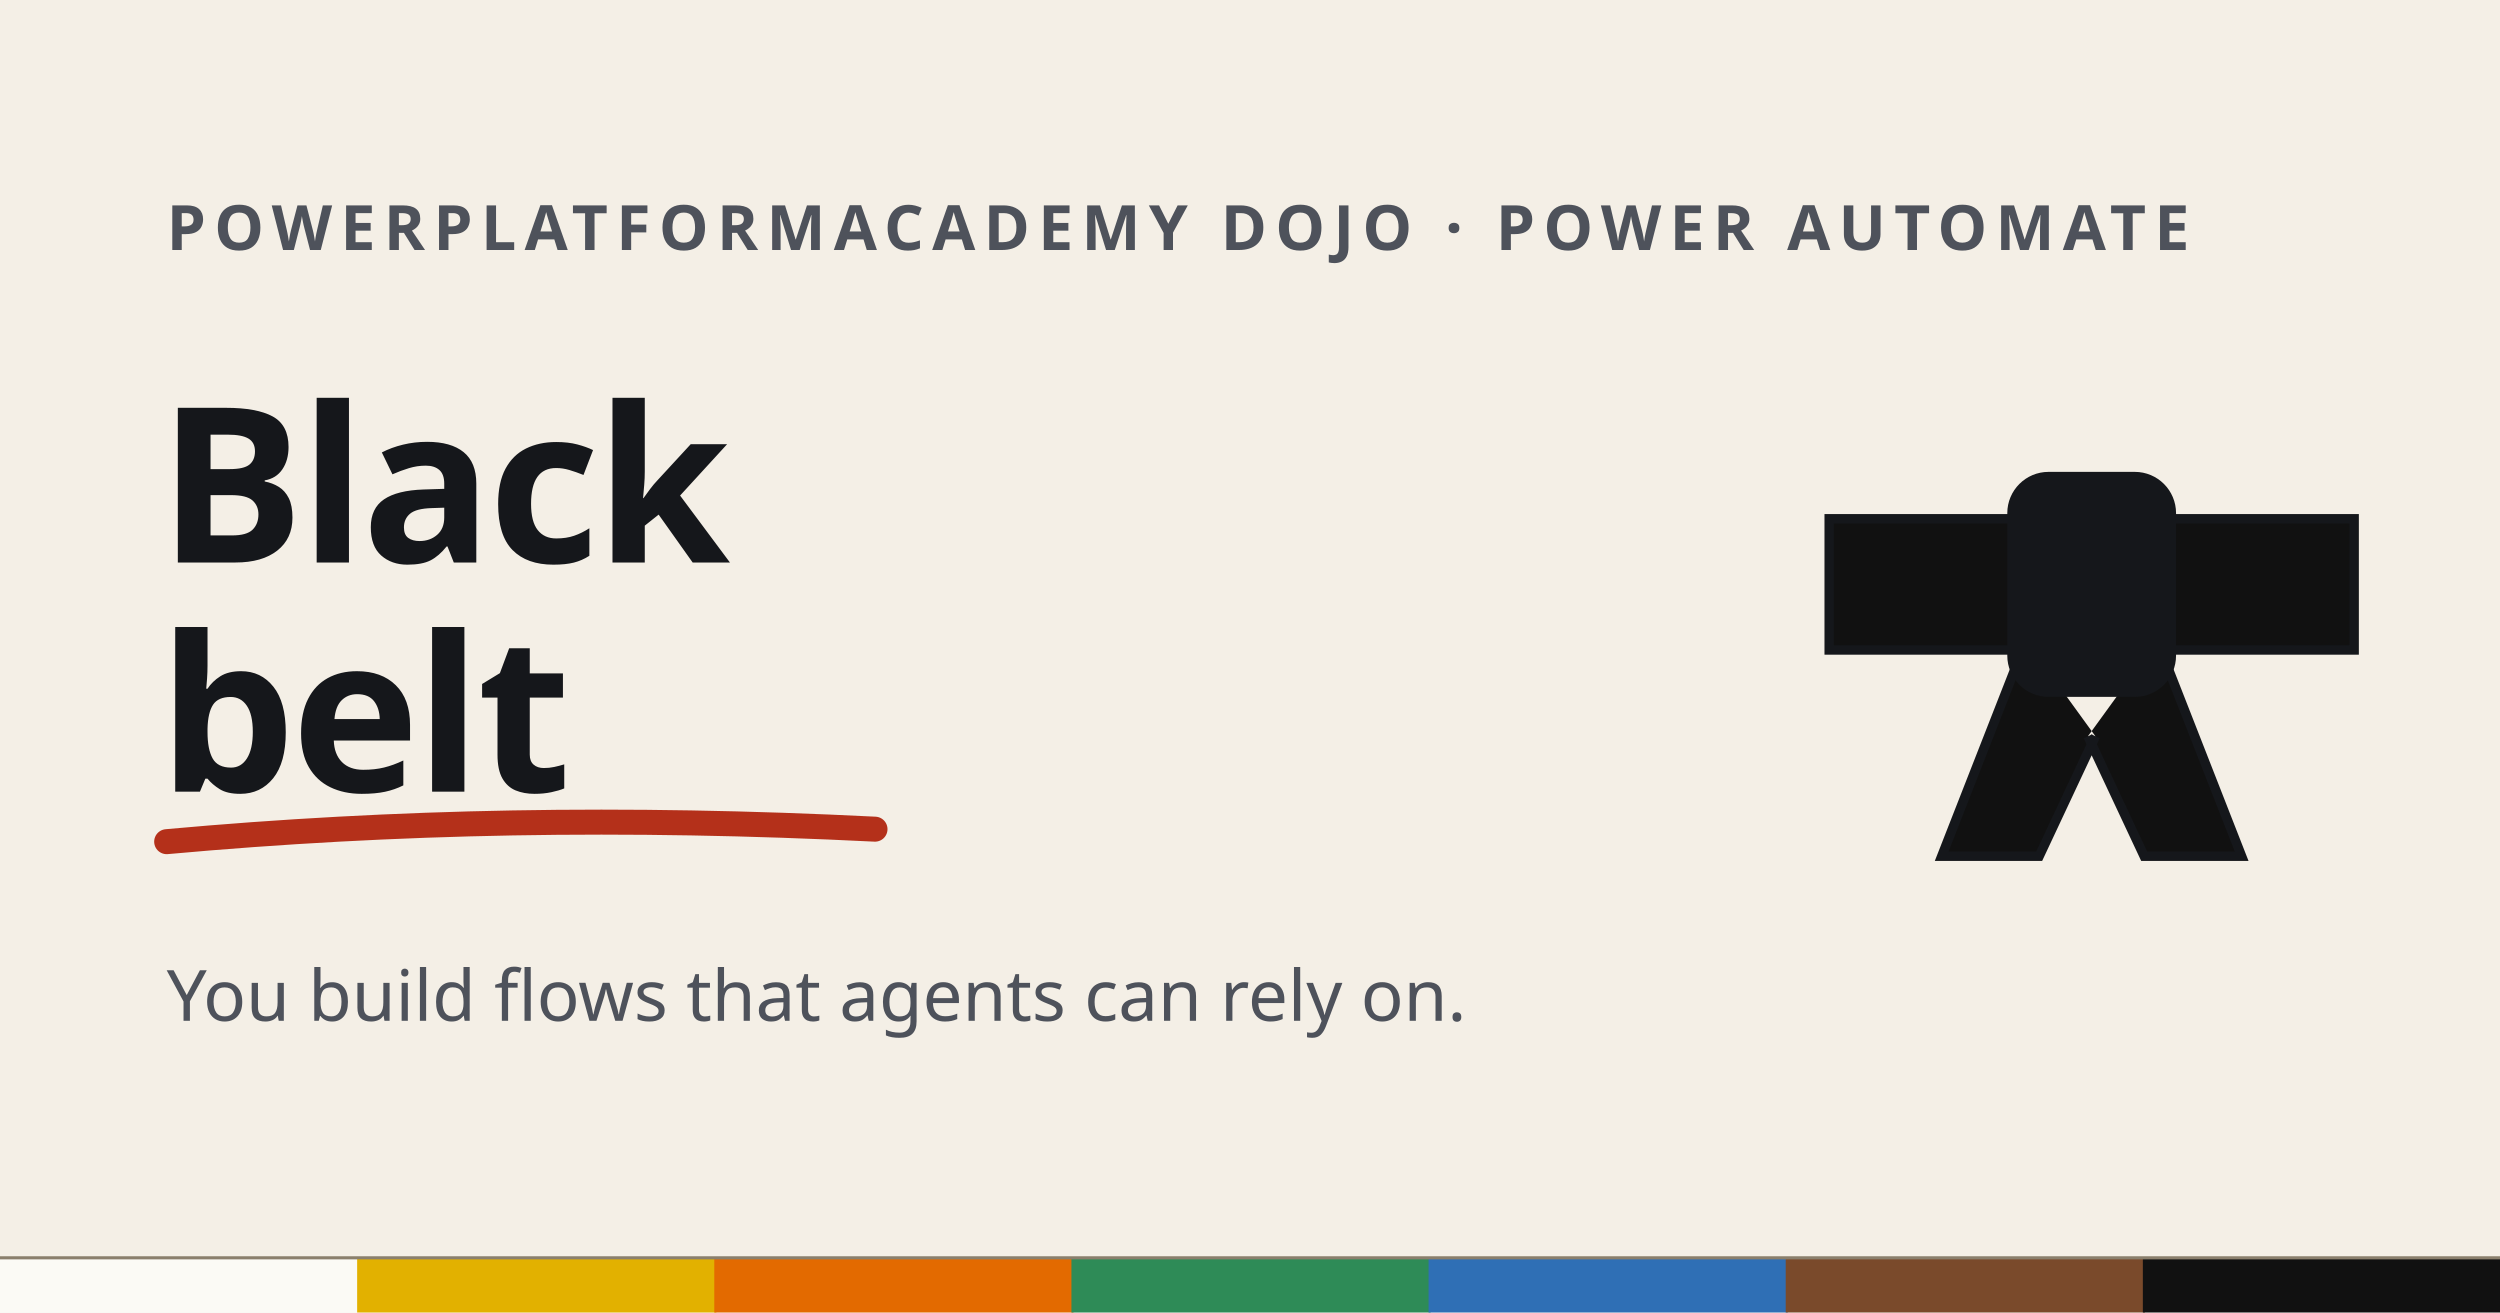
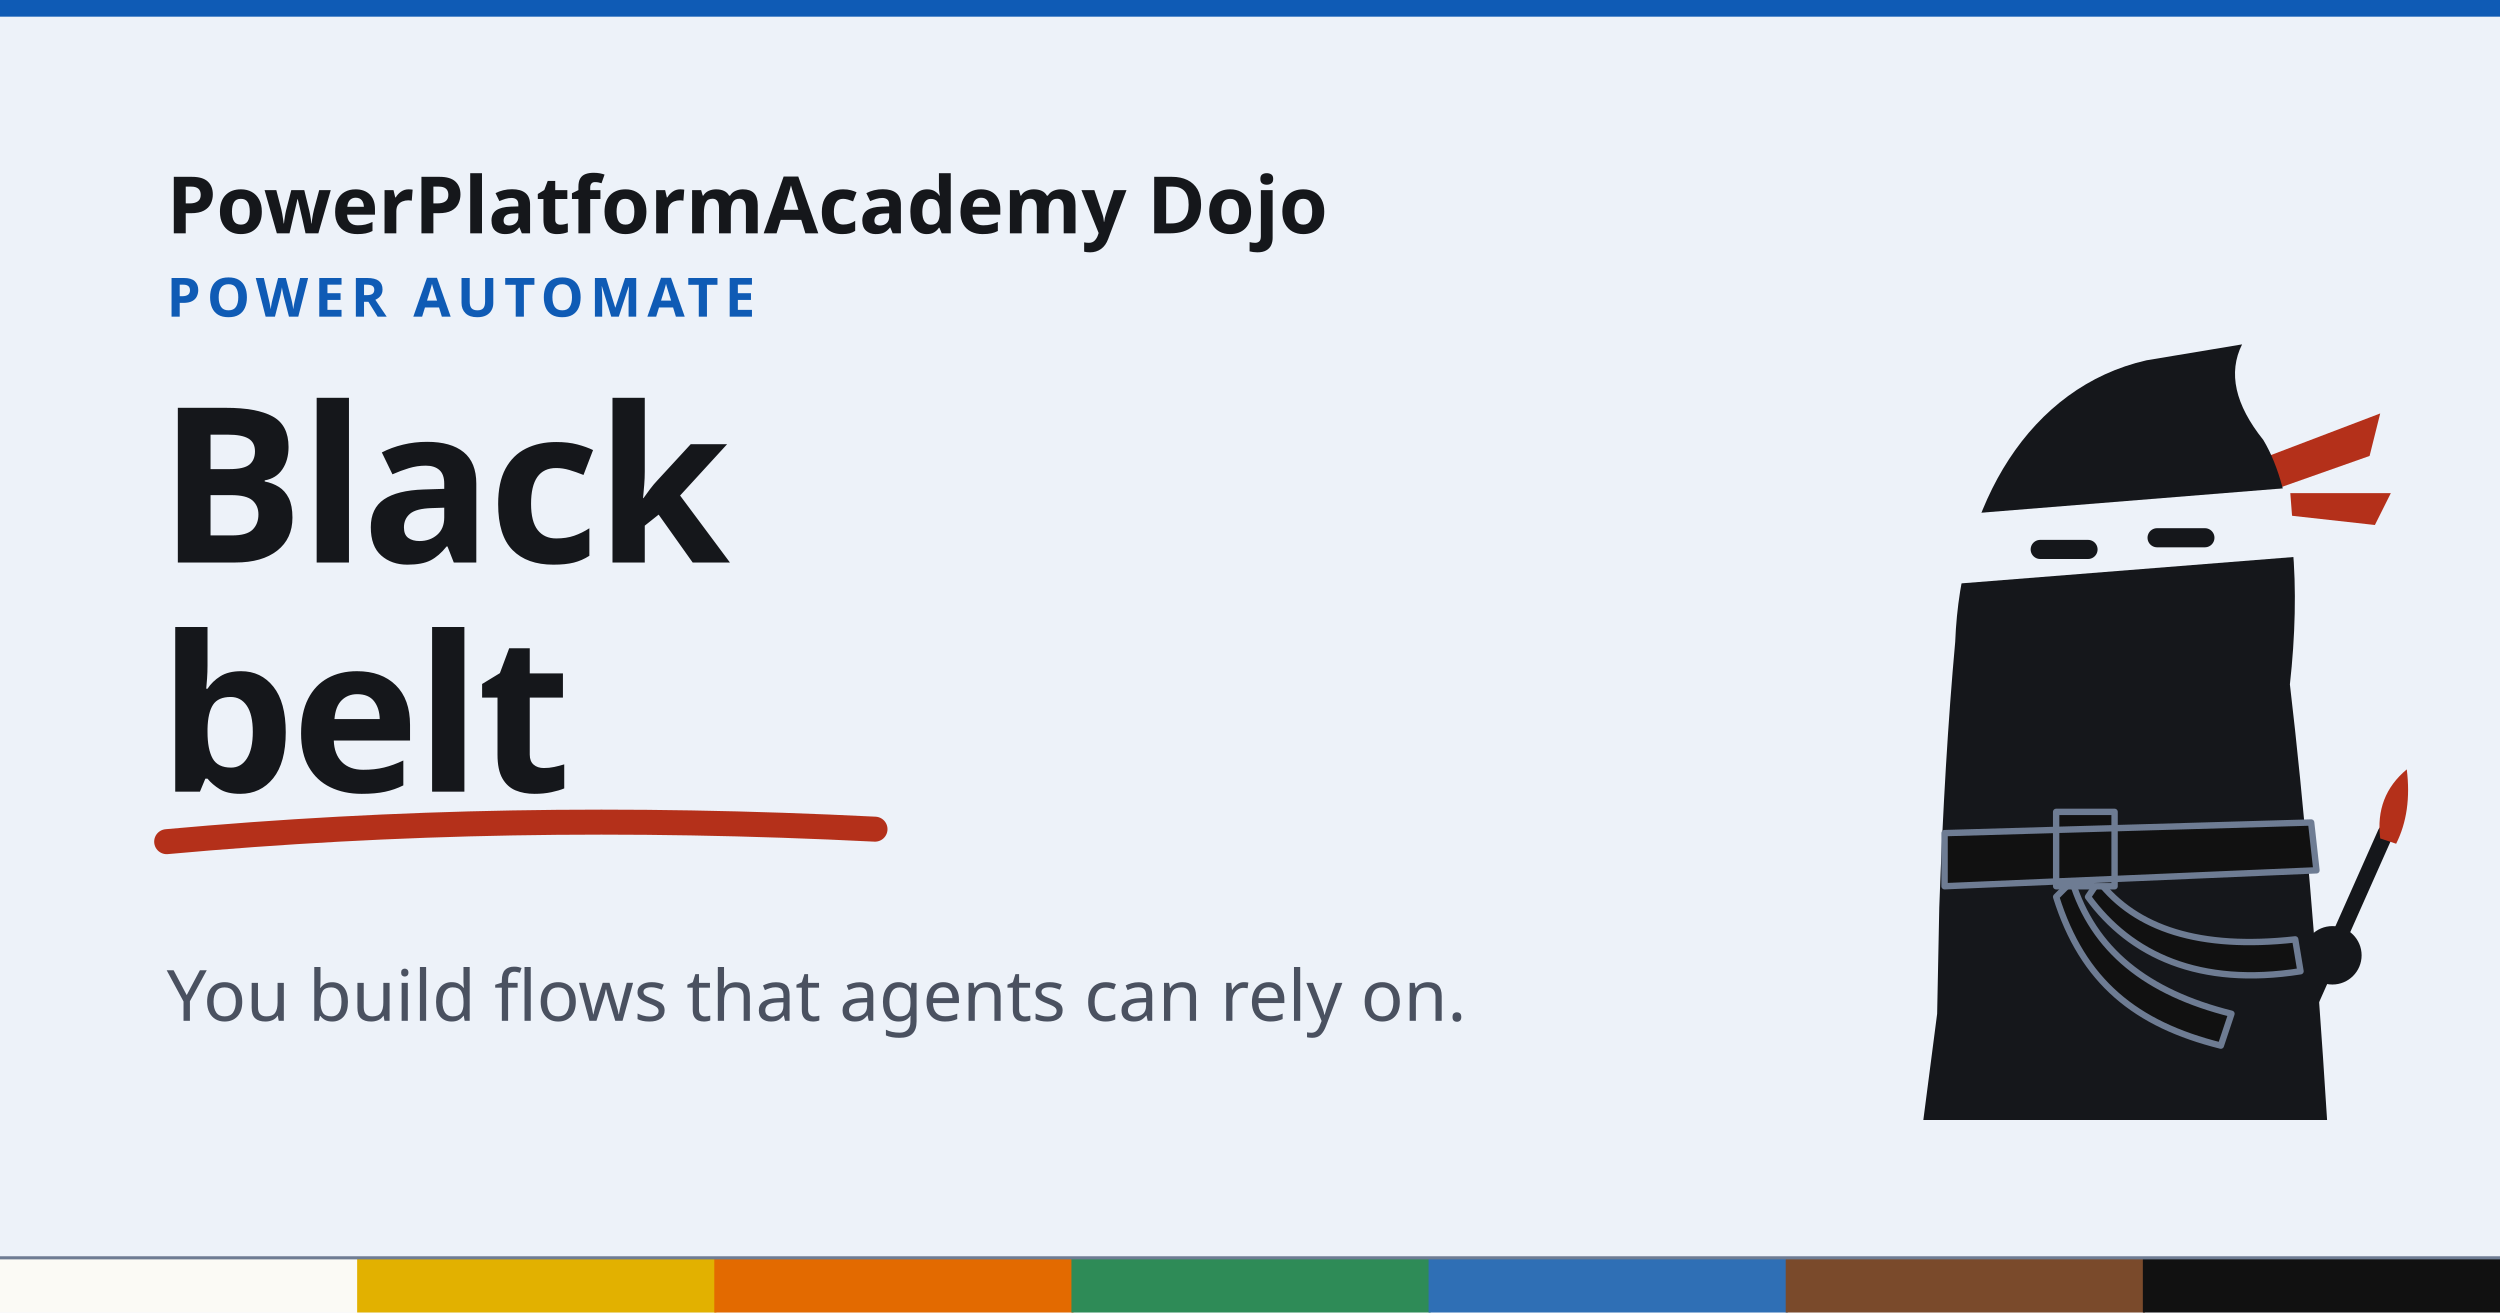
<svg xmlns="http://www.w3.org/2000/svg" width="1200" height="630" viewBox="0 0 1200 630">
-   <rect width="1200" height="630" fill="#F4EFE6" />
+   <rect width="1200" height="630" fill="#EDF2F9" />
  <rect x="0" y="604" width="172.429" height="26" fill="#FBFAF5" />
  <rect x="171.429" y="604" width="172.429" height="26" fill="#E2B100" />
  <rect x="342.857" y="604" width="172.429" height="26" fill="#E36A00" />
  <rect x="514.286" y="604" width="172.429" height="26" fill="#2E8B57" />
  <rect x="685.714" y="604" width="172.429" height="26" fill="#2F6FB5" />
  <rect x="857.143" y="604" width="172.429" height="26" fill="#7A4A2B" />
  <rect x="1028.571" y="604" width="172.429" height="26" fill="#111111" />
-   <rect x="0" y="603" width="1200" height="1.5" fill="#8A7F6C" />
-   <text x="80" y="120" font-family="Bahnschrift, 'Arial Narrow', sans-serif" font-weight="600" font-size="30" letter-spacing="4" fill="#4E525B">POWERPLATFORMACADEMY DOJO  ·  POWER AUTOMATE</text>
+   <rect x="0" y="603" width="1200" height="1.5" fill="#6E7C93" />
+   <rect x="0" y="0" width="1200" height="8" fill="#0F5BB5" />
+   <text x="80" y="112" font-family="Bahnschrift, 'Arial Narrow', sans-serif" font-weight="600" font-size="38" fill="#15171B">PowerPlatformAcademy Dojo</text>
+   <text x="80" y="152" font-family="Bahnschrift, 'Arial Narrow', sans-serif" font-weight="700" font-size="26" letter-spacing="3" fill="#0F5BB5">POWER AUTOMATE</text>
  <text x="76" y="270" font-family="Bahnschrift, 'Arial Narrow', sans-serif" font-weight="700" font-size="104" letter-spacing="-2" fill="#15171B">Black</text>
  <text x="76" y="380" font-family="Bahnschrift, 'Arial Narrow', sans-serif" font-weight="700" font-size="104" letter-spacing="-2" fill="#15171B">belt</text>
  <path d="M80 404C190 394 300 392 420 398" fill="none" stroke="#B4301A" stroke-width="12" stroke-linecap="round" />
-   <text x="80" y="490" font-family="'Segoe UI', system-ui, sans-serif" font-size="34" fill="#4E525B">You build flows that agents can rely on.</text>
-   <g transform="translate(860 150) scale(9)">
-     <path d="M2 11h28v7H2z" fill="#111111" stroke="#15171B" stroke-width=".5" />
-     <path d="M12.5 17.5L8 29h5.2l3-6.4M19.5 17.5L24 29h-5.2l-3-6.4" fill="#111111" stroke="#15171B" stroke-width=".5" />
-     <rect x="11.5" y="8.5" width="9" height="12" rx="2.2" fill="#15171B" />
+   <text x="80" y="490" font-family="'Segoe UI', system-ui, sans-serif" font-size="34" fill="#4A5160">You build flows that agents can rely on.</text>
+   <g transform="translate(862 150) scale(2.55)">
+     <style>.t-koerper{fill:#15171B}.t-gesicht{fill:#EDF2F9}.t-augen{fill:none;stroke:#15171B;stroke-width:3.6;stroke-linecap:round}.t-band,.t-pinsel-spitze{fill:#B4301A}.t-guertel,.t-guertel-enden{fill:#111111;stroke:#6E7C93;stroke-width:1.2;stroke-linejoin:round}.t-pinsel-stiel{fill:none;stroke:#15171B;stroke-width:3;stroke-linecap:round}.t-hand{fill:#15171B}.t-rolle,.t-strich{display:none}</style>
+     <g class="t-figur">
+       <path class="t-band" d="M89 27l21-8-2 8-17 6zM90 34h22l-3 6-18-2z" />
+       <path class="t-koerper" d="M24 152l2.6-20 .4-20q1-28 3-50c1-26 14-48 36-53l18-3q-4 8 4 18c6 10 7 28 5 46q4 34 7 82z" />
+       <path class="t-gesicht" d="M31 38l62-5 1 13-63 5z" />
+       <path class="t-augen" d="M46 44.6h9M68 42.4h9" />
+       <g class="t-rolle">
+         <path class="t-rolle-blatt" d="M30 114h60v18H30z" />
+         <path class="t-rolle-zeilen" d="M38 120h40M38 126h28" />
+         <path class="t-rolle-enden" d="M25 111h6v24h-6zM89 111h6v24h-6z" />
+       </g>
+       <path class="t-guertel-enden" d="M52 107c4 13 14 21 30 25l-2 6c-16-4-26-12-31-28zM57 107c7 9 19 13 37 11l1 6c-19 3-32-3-40-14z" />
+       <path class="t-guertel" d="M28 98l69-2 1 9-70 3zM49 94h11v14H49z" />
+       <g class="t-pinsel">
+         <path class="t-pinsel-stiel" d="M95 134l16-36" />
+         <path class="t-pinsel-spitze" d="M110 99q-1-8 5-13 1 8-2 14z" />
+         <circle class="t-hand" cx="101" cy="121" r="5.5" />
+       </g>
+       <path class="t-strich" pathLength="1" d="M24 152l2.6-20 .4-20q1-28 3-50c1-26 14-48 36-53l18-3q-4 8 4 18c6 10 7 28 5 46q4 34 7 82z" />
+     </g>
  </g>
</svg>
